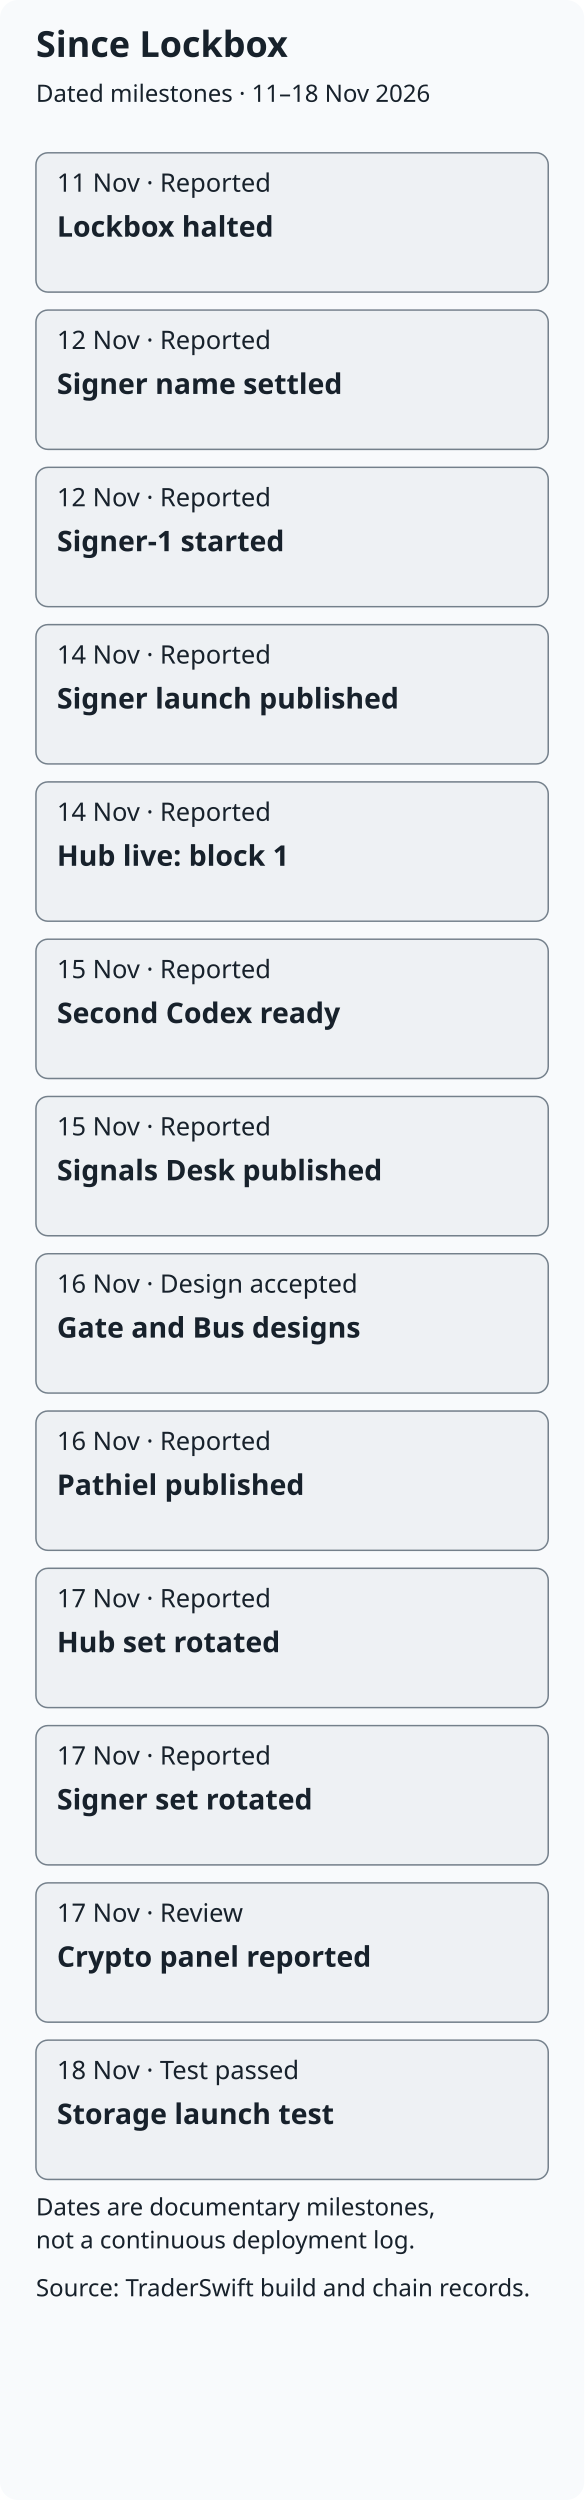
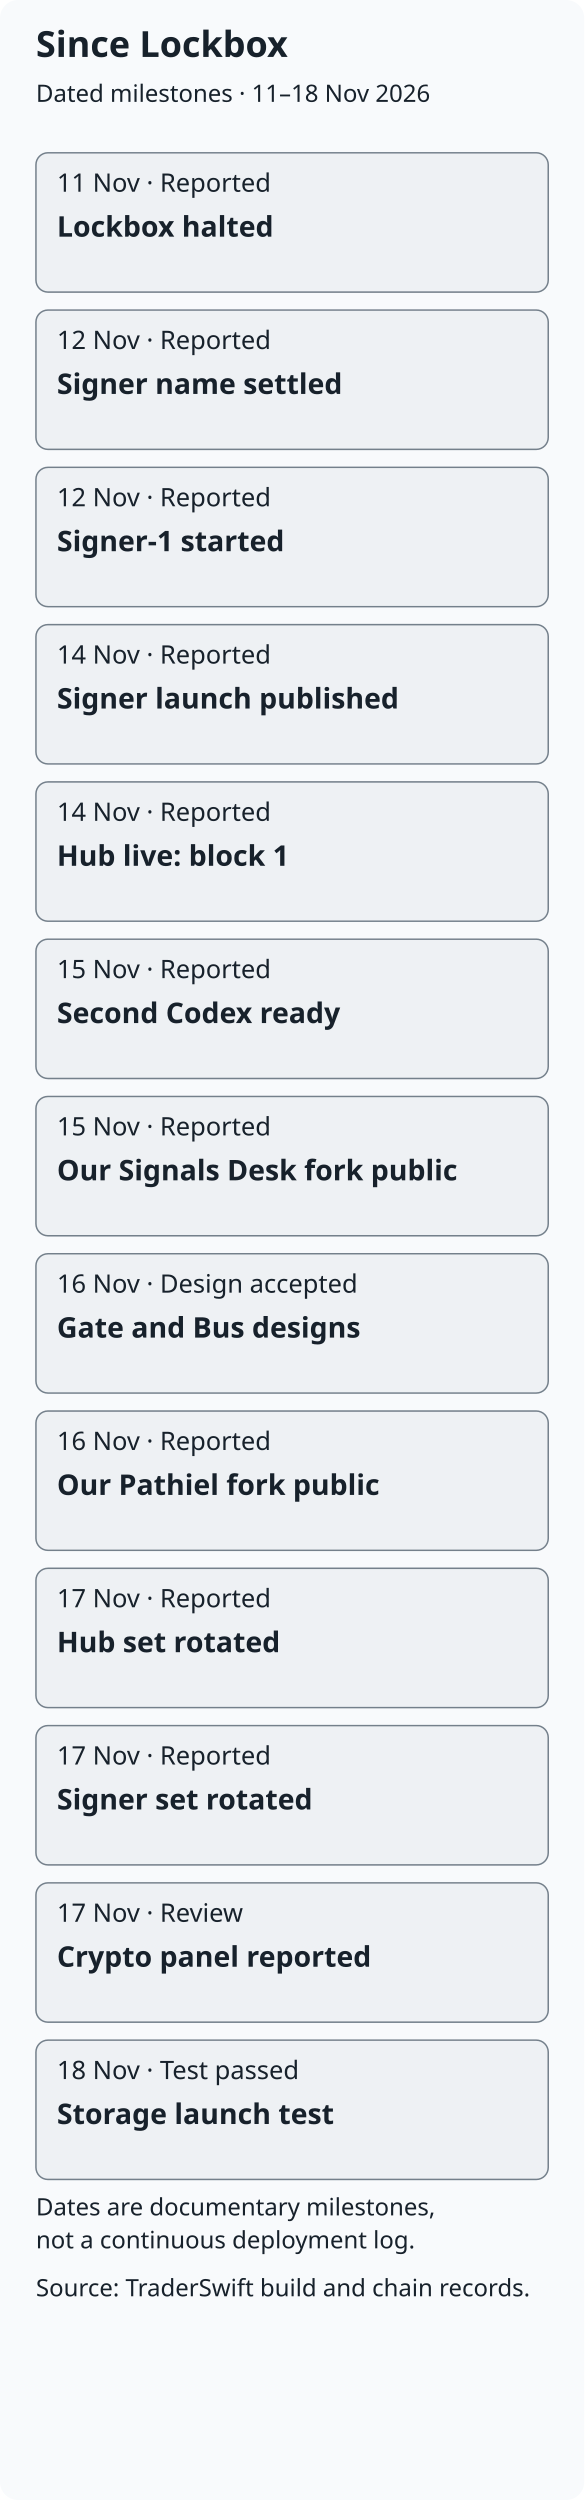
<svg xmlns="http://www.w3.org/2000/svg" width="390" height="1669" viewBox="0 0 390 1669" role="img" aria-labelledby="title description">
  <style>text{font-family:system-ui,sans-serif;fill:#17212b}</style>
  <rect width="390" height="1669" rx="12" fill="#f8fafc" />
  <text x="24" y="38" font-size="24" font-weight="bold" text-anchor="start">Since Lockbox</text>
  <text x="24" y="68" font-size="16" font-weight="normal" text-anchor="start">Dated milestones · 11–18 Nov 2026</text>
  <rect x="24" y="102" width="342" height="93" rx="8" fill="#eef1f4" stroke="#74808b" />
  <text x="38" y="128" font-size="17" font-weight="normal" text-anchor="start">11 Nov · Reported</text>
  <text x="38" y="158" font-size="19" font-weight="bold" text-anchor="start">Lockbox halted</text>
  <rect x="24" y="207" width="342" height="93" rx="8" fill="#eef1f4" stroke="#74808b" />
  <text x="38" y="233" font-size="17" font-weight="normal" text-anchor="start">12 Nov · Reported</text>
  <text x="38" y="263" font-size="19" font-weight="bold" text-anchor="start">Signer name settled</text>
  <rect x="24" y="312" width="342" height="93" rx="8" fill="#eef1f4" stroke="#74808b" />
  <text x="38" y="338" font-size="17" font-weight="normal" text-anchor="start">12 Nov · Reported</text>
  <text x="38" y="368" font-size="19" font-weight="bold" text-anchor="start">Signer-1 started</text>
  <rect x="24" y="417" width="342" height="93" rx="8" fill="#eef1f4" stroke="#74808b" />
  <text x="38" y="443" font-size="17" font-weight="normal" text-anchor="start">14 Nov · Reported</text>
  <text x="38" y="473" font-size="19" font-weight="bold" text-anchor="start">Signer launch published</text>
  <rect x="24" y="522" width="342" height="93" rx="8" fill="#eef1f4" stroke="#74808b" />
  <text x="38" y="548" font-size="17" font-weight="normal" text-anchor="start">14 Nov · Reported</text>
  <text x="38" y="578" font-size="19" font-weight="bold" text-anchor="start">Hub live: block 1</text>
  <rect x="24" y="627" width="342" height="93" rx="8" fill="#eef1f4" stroke="#74808b" />
  <text x="38" y="653" font-size="17" font-weight="normal" text-anchor="start">15 Nov · Reported</text>
  <text x="38" y="683" font-size="19" font-weight="bold" text-anchor="start">Second Codex ready</text>
  <rect x="24" y="732" width="342" height="93" rx="8" fill="#eef1f4" stroke="#74808b" />
  <text x="38" y="758" font-size="17" font-weight="normal" text-anchor="start">15 Nov · Reported</text>
-   <text x="38" y="788" font-size="19" font-weight="bold" text-anchor="start">Signals Desk published</text>
+   <text x="38" y="788" font-size="19" font-weight="bold" text-anchor="start">Our Signals Desk fork public</text>
  <rect x="24" y="837" width="342" height="93" rx="8" fill="#eef1f4" stroke="#74808b" />
  <text x="38" y="863" font-size="17" font-weight="normal" text-anchor="start">16 Nov · Design accepted</text>
  <text x="38" y="893" font-size="19" font-weight="bold" text-anchor="start">Gate and Bus designs</text>
  <rect x="24" y="942" width="342" height="93" rx="8" fill="#eef1f4" stroke="#74808b" />
  <text x="38" y="968" font-size="17" font-weight="normal" text-anchor="start">16 Nov · Reported</text>
-   <text x="38" y="998" font-size="19" font-weight="bold" text-anchor="start">Pathiel published</text>
+   <text x="38" y="998" font-size="19" font-weight="bold" text-anchor="start">Our Pathiel fork public</text>
  <rect x="24" y="1047" width="342" height="93" rx="8" fill="#eef1f4" stroke="#74808b" />
  <text x="38" y="1073" font-size="17" font-weight="normal" text-anchor="start">17 Nov · Reported</text>
  <text x="38" y="1103" font-size="19" font-weight="bold" text-anchor="start">Hub set rotated</text>
  <rect x="24" y="1152" width="342" height="93" rx="8" fill="#eef1f4" stroke="#74808b" />
  <text x="38" y="1178" font-size="17" font-weight="normal" text-anchor="start">17 Nov · Reported</text>
  <text x="38" y="1208" font-size="19" font-weight="bold" text-anchor="start">Signer set rotated</text>
  <rect x="24" y="1257" width="342" height="93" rx="8" fill="#eef1f4" stroke="#74808b" />
  <text x="38" y="1283" font-size="17" font-weight="normal" text-anchor="start">17 Nov · Review</text>
  <text x="38" y="1313" font-size="19" font-weight="bold" text-anchor="start">Crypto panel reported</text>
  <rect x="24" y="1362" width="342" height="93" rx="8" fill="#eef1f4" stroke="#74808b" />
  <text x="38" y="1388" font-size="17" font-weight="normal" text-anchor="start">18 Nov · Test passed</text>
  <text x="38" y="1418" font-size="19" font-weight="bold" text-anchor="start">Storage launch test</text>
  <text x="24" y="1479" font-size="16" font-weight="normal" text-anchor="start">Dates are documentary milestones,</text>
  <text x="24" y="1501" font-size="16" font-weight="normal" text-anchor="start">not a continuous deployment log.</text>
  <text x="24" y="1533" font-size="16" font-weight="normal" text-anchor="start">Source: TraderSwift build and chain records.</text>
</svg>
